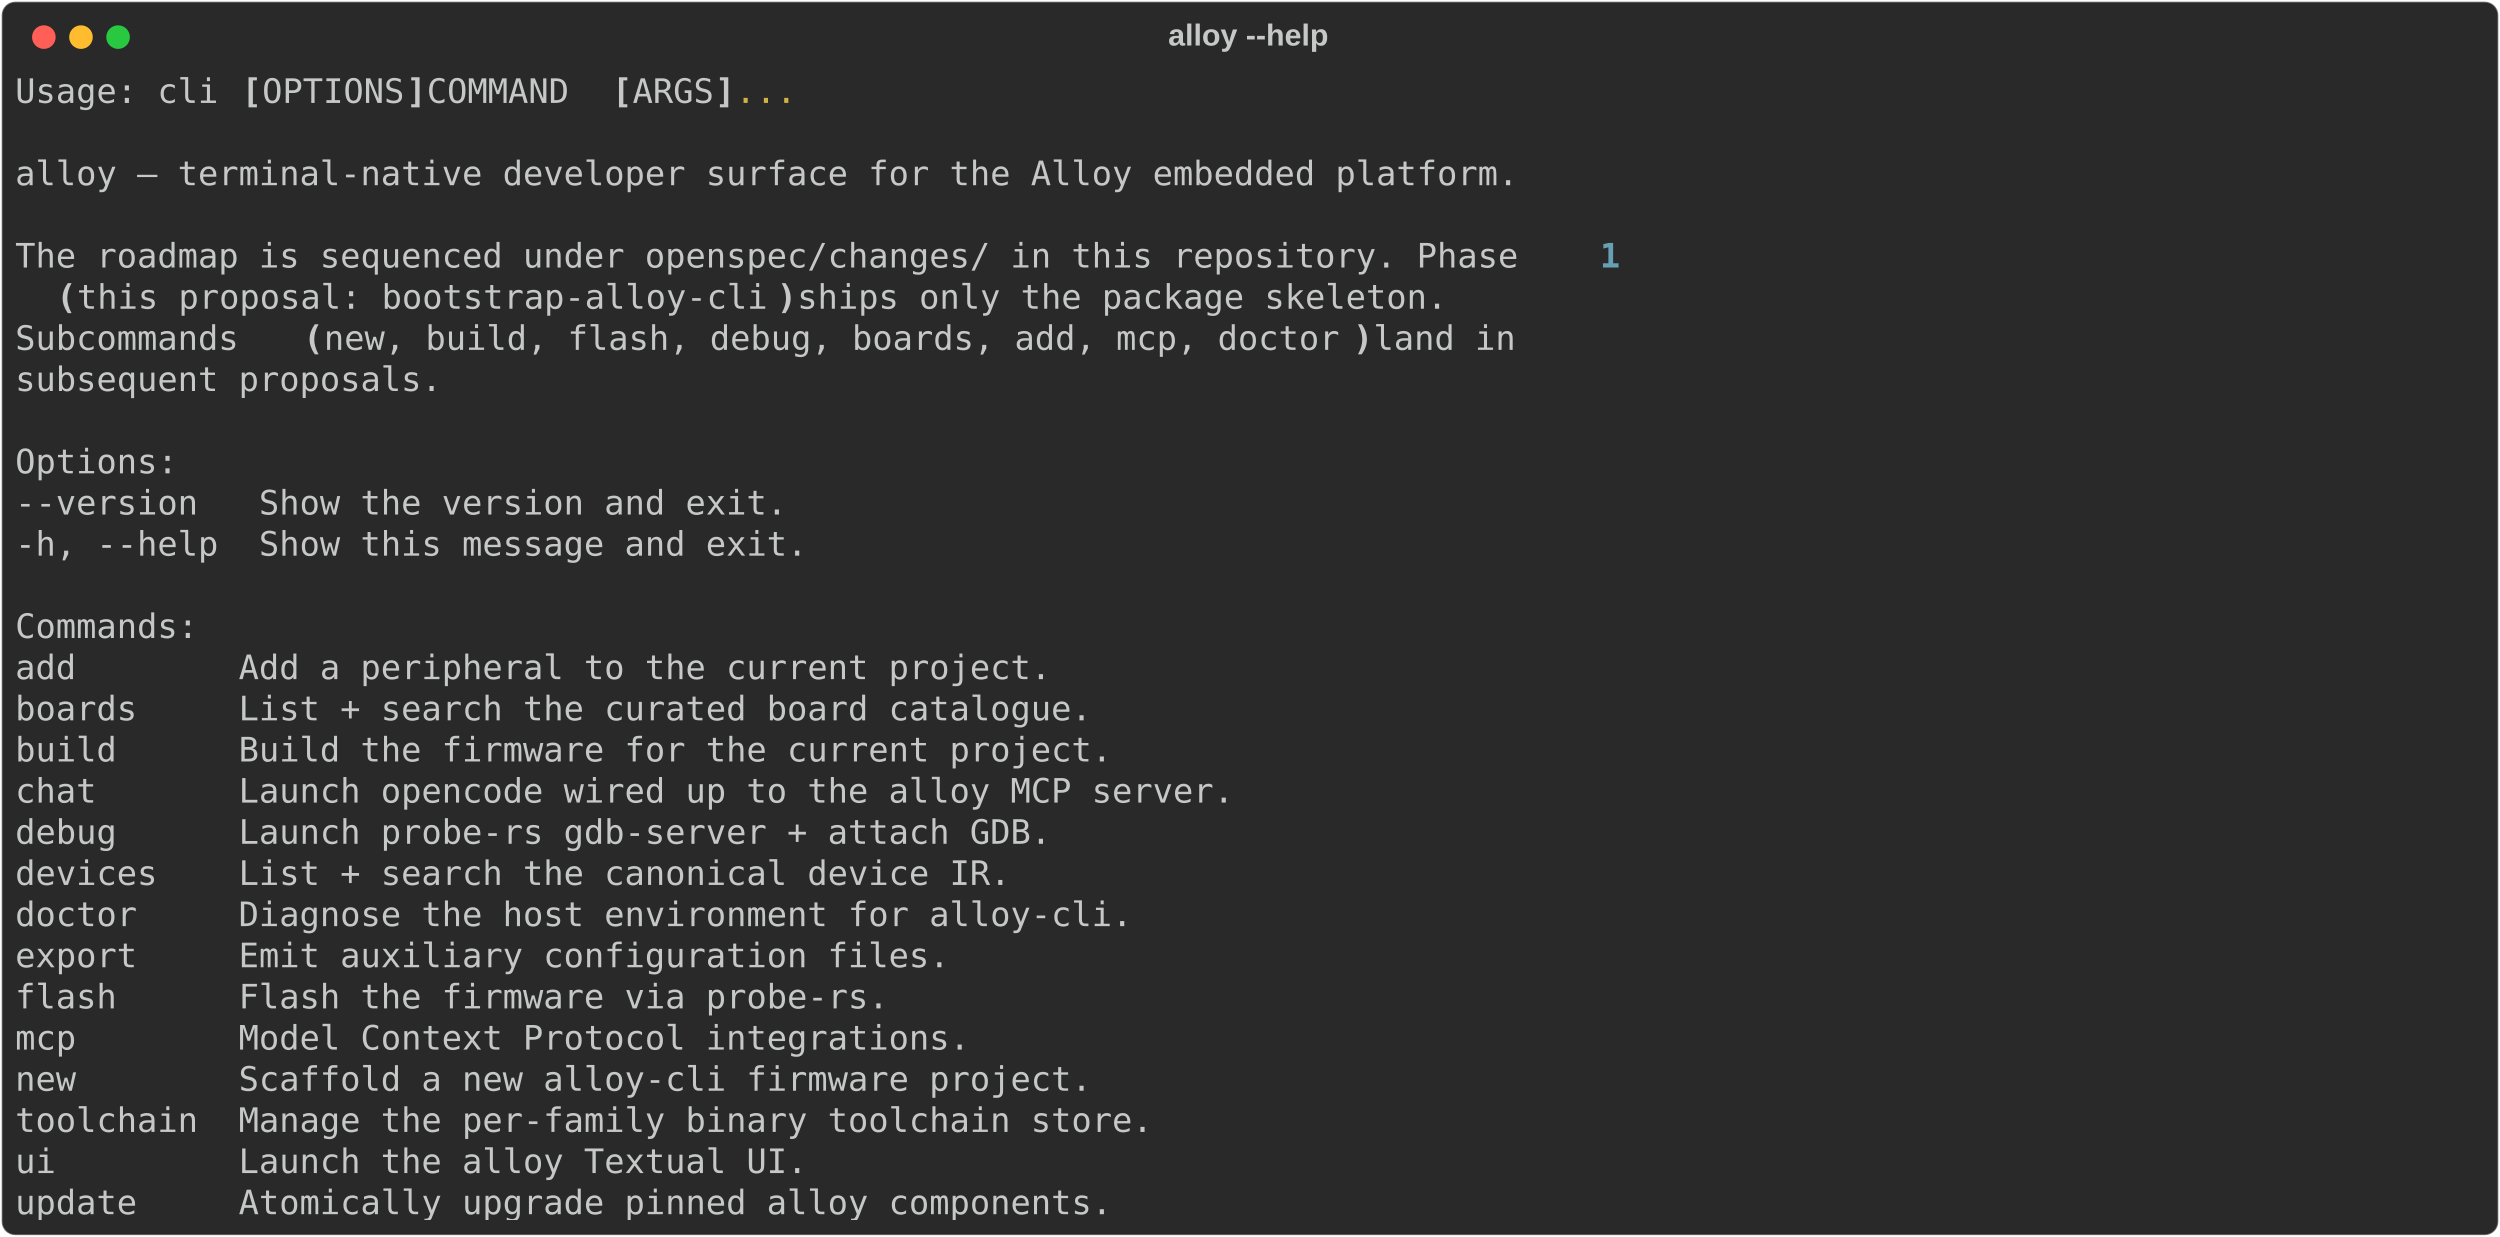
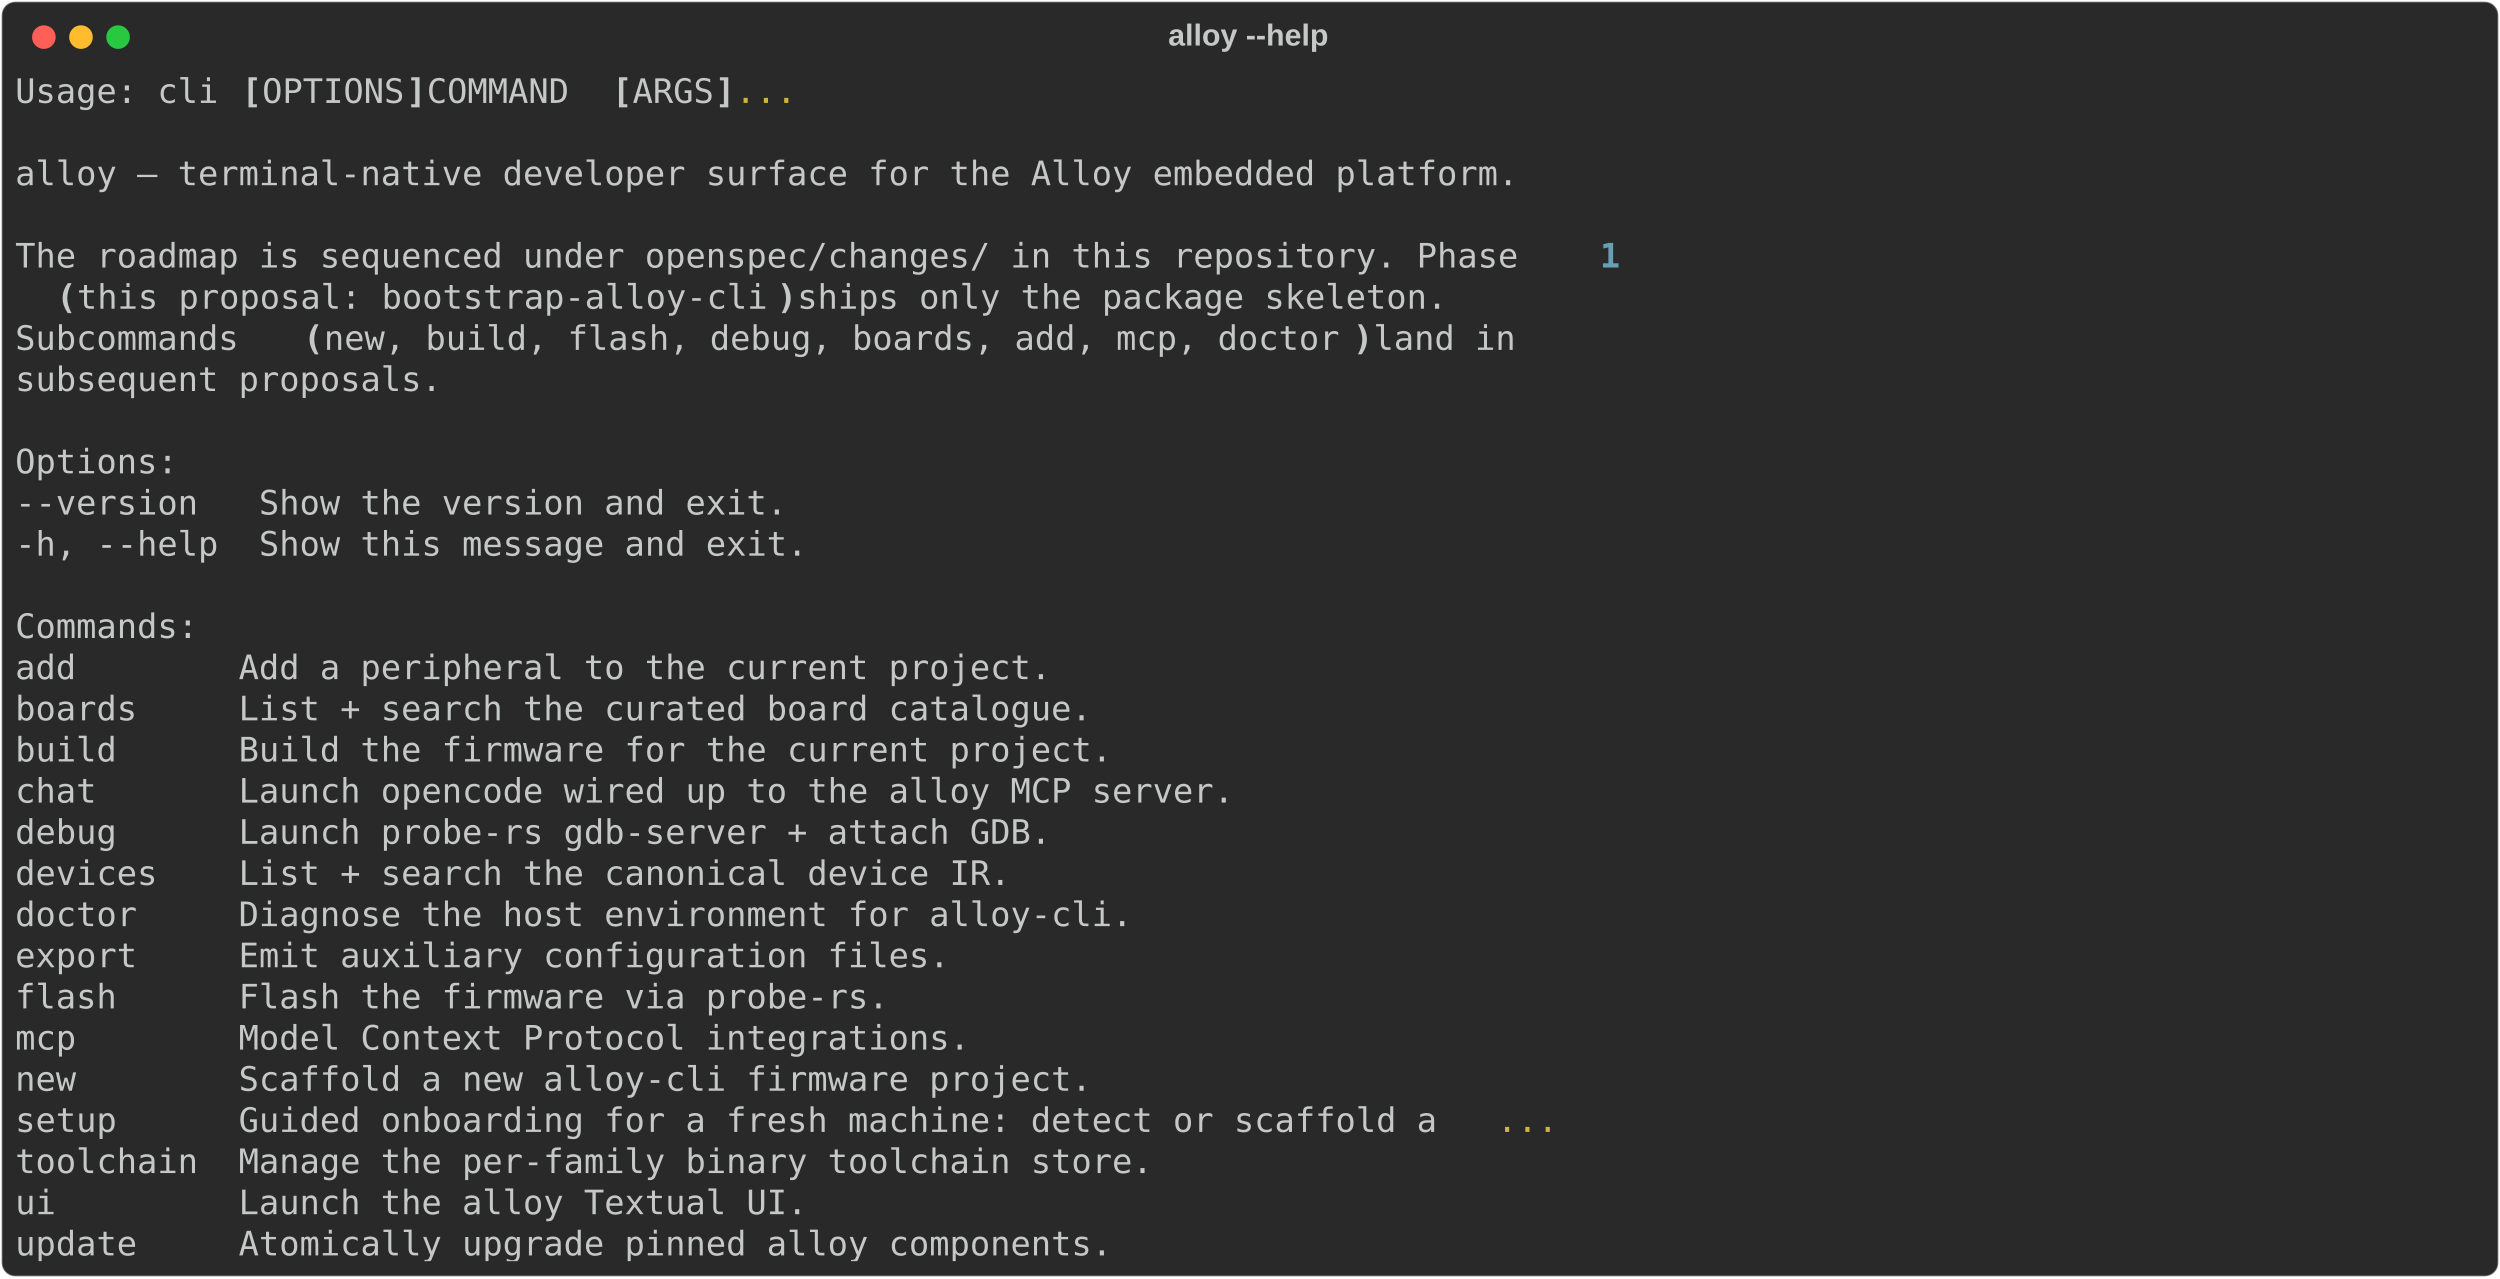
- <svg xmlns="http://www.w3.org/2000/svg" class="rich-terminal" viewBox="0 0 1482 733.2">
+ <svg xmlns="http://www.w3.org/2000/svg" class="rich-terminal" viewBox="0 0 1482 757.6">
  <style>

    @font-face {
        font-family: "Fira Code";
        src: local("FiraCode-Regular"),
                url("https://cdnjs.cloudflare.com/ajax/libs/firacode/6.2.0/woff2/FiraCode-Regular.woff2") format("woff2"),
                url("https://cdnjs.cloudflare.com/ajax/libs/firacode/6.2.0/woff/FiraCode-Regular.woff") format("woff");
        font-style: normal;
        font-weight: 400;
    }
    @font-face {
        font-family: "Fira Code";
        src: local("FiraCode-Bold"),
                url("https://cdnjs.cloudflare.com/ajax/libs/firacode/6.2.0/woff2/FiraCode-Bold.woff2") format("woff2"),
                url("https://cdnjs.cloudflare.com/ajax/libs/firacode/6.2.0/woff/FiraCode-Bold.woff") format("woff");
        font-style: bold;
        font-weight: 700;
    }

    .terminal-matrix {
        font-family: Fira Code, monospace;
        font-size: 20px;
        line-height: 24.4px;
        font-variant-east-asian: full-width;
    }

    .terminal-title {
        font-size: 18px;
        font-weight: bold;
        font-family: arial;
    }

    .terminal-r1 { fill: #c5c8c6 }
.terminal-r2 { fill: #c5c8c6;font-weight: bold }
.terminal-r3 { fill: #d0b344 }
.terminal-r4 { fill: #68a0b3;font-weight: bold }
    </style>
  <defs>
    <clipPath id="terminal-clip-terminal">
-       <rect x="0" y="0" width="1463.0" height="682.2" />
+       <rect x="0" y="0" width="1463.0" height="706.6" />
    </clipPath>
    <clipPath id="terminal-line-0">
      <rect x="0" y="1.5" width="1464" height="24.65" />
    </clipPath>
    <clipPath id="terminal-line-1">
      <rect x="0" y="25.9" width="1464" height="24.65" />
    </clipPath>
    <clipPath id="terminal-line-2">
      <rect x="0" y="50.3" width="1464" height="24.65" />
    </clipPath>
    <clipPath id="terminal-line-3">
      <rect x="0" y="74.7" width="1464" height="24.65" />
    </clipPath>
    <clipPath id="terminal-line-4">
      <rect x="0" y="99.1" width="1464" height="24.65" />
    </clipPath>
    <clipPath id="terminal-line-5">
      <rect x="0" y="123.5" width="1464" height="24.65" />
    </clipPath>
    <clipPath id="terminal-line-6">
      <rect x="0" y="147.9" width="1464" height="24.65" />
    </clipPath>
    <clipPath id="terminal-line-7">
      <rect x="0" y="172.3" width="1464" height="24.65" />
    </clipPath>
    <clipPath id="terminal-line-8">
      <rect x="0" y="196.7" width="1464" height="24.65" />
    </clipPath>
    <clipPath id="terminal-line-9">
      <rect x="0" y="221.1" width="1464" height="24.65" />
    </clipPath>
    <clipPath id="terminal-line-10">
      <rect x="0" y="245.5" width="1464" height="24.65" />
    </clipPath>
    <clipPath id="terminal-line-11">
      <rect x="0" y="269.9" width="1464" height="24.65" />
    </clipPath>
    <clipPath id="terminal-line-12">
      <rect x="0" y="294.3" width="1464" height="24.65" />
    </clipPath>
    <clipPath id="terminal-line-13">
      <rect x="0" y="318.7" width="1464" height="24.65" />
    </clipPath>
    <clipPath id="terminal-line-14">
      <rect x="0" y="343.1" width="1464" height="24.65" />
    </clipPath>
    <clipPath id="terminal-line-15">
      <rect x="0" y="367.5" width="1464" height="24.65" />
    </clipPath>
    <clipPath id="terminal-line-16">
      <rect x="0" y="391.9" width="1464" height="24.65" />
    </clipPath>
    <clipPath id="terminal-line-17">
      <rect x="0" y="416.3" width="1464" height="24.65" />
    </clipPath>
    <clipPath id="terminal-line-18">
      <rect x="0" y="440.7" width="1464" height="24.65" />
    </clipPath>
    <clipPath id="terminal-line-19">
      <rect x="0" y="465.1" width="1464" height="24.65" />
    </clipPath>
    <clipPath id="terminal-line-20">
      <rect x="0" y="489.5" width="1464" height="24.65" />
    </clipPath>
    <clipPath id="terminal-line-21">
      <rect x="0" y="513.9" width="1464" height="24.65" />
    </clipPath>
    <clipPath id="terminal-line-22">
      <rect x="0" y="538.3" width="1464" height="24.65" />
    </clipPath>
    <clipPath id="terminal-line-23">
      <rect x="0" y="562.7" width="1464" height="24.65" />
    </clipPath>
    <clipPath id="terminal-line-24">
      <rect x="0" y="587.1" width="1464" height="24.65" />
    </clipPath>
    <clipPath id="terminal-line-25">
      <rect x="0" y="611.5" width="1464" height="24.65" />
    </clipPath>
    <clipPath id="terminal-line-26">
      <rect x="0" y="635.9" width="1464" height="24.65" />
    </clipPath>
+     <clipPath id="terminal-line-27">
+       <rect x="0" y="660.3" width="1464" height="24.65" />
+     </clipPath>
  </defs>
-   <rect fill="#292929" stroke="rgba(255,255,255,0.35)" stroke-width="1" x="1" y="1" width="1480" height="731.2" rx="8" />
+   <rect fill="#292929" stroke="rgba(255,255,255,0.35)" stroke-width="1" x="1" y="1" width="1480" height="755.6" rx="8" />
  <text class="terminal-title" fill="#c5c8c6" text-anchor="middle" x="740" y="27">alloy --help</text>
  <g transform="translate(26,22)">
    <circle cx="0" cy="0" r="7" fill="#ff5f57" />
    <circle cx="22" cy="0" r="7" fill="#febc2e" />
    <circle cx="44" cy="0" r="7" fill="#28c840" />
  </g>
  <g transform="translate(9, 41)" clip-path="url(#terminal-clip-terminal)">
    <g class="terminal-matrix">
      <text class="terminal-r1" x="0" y="20" textLength="134.2" clip-path="url(#terminal-line-0)">Usage: cli </text>
      <text class="terminal-r2" x="134.2" y="20" textLength="12.2" clip-path="url(#terminal-line-0)">[</text>
      <text class="terminal-r1" x="146.4" y="20" textLength="85.4" clip-path="url(#terminal-line-0)">OPTIONS</text>
      <text class="terminal-r2" x="231.8" y="20" textLength="12.2" clip-path="url(#terminal-line-0)">]</text>
      <text class="terminal-r1" x="244" y="20" textLength="109.8" clip-path="url(#terminal-line-0)"> COMMAND </text>
      <text class="terminal-r2" x="353.8" y="20" textLength="12.2" clip-path="url(#terminal-line-0)">[</text>
      <text class="terminal-r1" x="366" y="20" textLength="48.8" clip-path="url(#terminal-line-0)">ARGS</text>
      <text class="terminal-r2" x="414.8" y="20" textLength="12.2" clip-path="url(#terminal-line-0)">]</text>
      <text class="terminal-r3" x="427" y="20" textLength="36.6" clip-path="url(#terminal-line-0)">...</text>
      <text class="terminal-r1" x="1464" y="20" textLength="12.2" clip-path="url(#terminal-line-0)">
</text>
      <text class="terminal-r1" x="1464" y="44.4" textLength="12.2" clip-path="url(#terminal-line-1)">
</text>
      <text class="terminal-r1" x="0" y="68.8" textLength="927.2" clip-path="url(#terminal-line-2)">  alloy — terminal-native developer surface for the Alloy embedded platform.</text>
      <text class="terminal-r1" x="1464" y="68.8" textLength="12.2" clip-path="url(#terminal-line-2)">
</text>
      <text class="terminal-r1" x="1464" y="93.2" textLength="12.2" clip-path="url(#terminal-line-3)">
</text>
      <text class="terminal-r1" x="0" y="117.6" textLength="939.4" clip-path="url(#terminal-line-4)">  The roadmap is sequenced under openspec/changes/ in this repository. Phase </text>
      <text class="terminal-r4" x="939.4" y="117.6" textLength="12.2" clip-path="url(#terminal-line-4)">1</text>
      <text class="terminal-r1" x="1464" y="117.6" textLength="12.2" clip-path="url(#terminal-line-4)">
</text>
      <text class="terminal-r2" x="24.4" y="142" textLength="12.2" clip-path="url(#terminal-line-5)">(</text>
      <text class="terminal-r1" x="36.6" y="142" textLength="414.8" clip-path="url(#terminal-line-5)">this proposal: bootstrap-alloy-cli</text>
      <text class="terminal-r2" x="451.4" y="142" textLength="12.2" clip-path="url(#terminal-line-5)">)</text>
      <text class="terminal-r1" x="463.6" y="142" textLength="402.6" clip-path="url(#terminal-line-5)"> ships only the package skeleton.</text>
      <text class="terminal-r1" x="1464" y="142" textLength="12.2" clip-path="url(#terminal-line-5)">
</text>
      <text class="terminal-r1" x="0" y="166.4" textLength="170.8" clip-path="url(#terminal-line-6)">  Subcommands </text>
      <text class="terminal-r2" x="170.8" y="166.4" textLength="12.2" clip-path="url(#terminal-line-6)">(</text>
      <text class="terminal-r1" x="183" y="166.4" textLength="610" clip-path="url(#terminal-line-6)">new, build, flash, debug, boards, add, mcp, doctor</text>
      <text class="terminal-r2" x="793" y="166.4" textLength="12.2" clip-path="url(#terminal-line-6)">)</text>
      <text class="terminal-r1" x="805.2" y="166.4" textLength="97.6" clip-path="url(#terminal-line-6)"> land in</text>
      <text class="terminal-r1" x="1464" y="166.4" textLength="12.2" clip-path="url(#terminal-line-6)">
</text>
      <text class="terminal-r1" x="0" y="190.8" textLength="280.6" clip-path="url(#terminal-line-7)">  subsequent proposals.</text>
      <text class="terminal-r1" x="1464" y="190.8" textLength="12.2" clip-path="url(#terminal-line-7)">
</text>
      <text class="terminal-r1" x="1464" y="215.2" textLength="12.2" clip-path="url(#terminal-line-8)">
</text>
      <text class="terminal-r1" x="0" y="239.6" textLength="97.6" clip-path="url(#terminal-line-9)">Options:</text>
      <text class="terminal-r1" x="1464" y="239.6" textLength="12.2" clip-path="url(#terminal-line-9)">
</text>
      <text class="terminal-r1" x="0" y="264" textLength="488" clip-path="url(#terminal-line-10)">  --version   Show the version and exit.</text>
      <text class="terminal-r1" x="1464" y="264" textLength="12.2" clip-path="url(#terminal-line-10)">
</text>
      <text class="terminal-r1" x="0" y="288.4" textLength="500.2" clip-path="url(#terminal-line-11)">  -h, --help  Show this message and exit.</text>
      <text class="terminal-r1" x="1464" y="288.4" textLength="12.2" clip-path="url(#terminal-line-11)">
</text>
      <text class="terminal-r1" x="1464" y="312.8" textLength="12.2" clip-path="url(#terminal-line-12)">
</text>
      <text class="terminal-r1" x="0" y="337.2" textLength="109.8" clip-path="url(#terminal-line-13)">Commands:</text>
      <text class="terminal-r1" x="1464" y="337.2" textLength="12.2" clip-path="url(#terminal-line-13)">
</text>
      <text class="terminal-r1" x="0" y="361.6" textLength="646.6" clip-path="url(#terminal-line-14)">  add        Add a peripheral to the current project.</text>
      <text class="terminal-r1" x="1464" y="361.6" textLength="12.2" clip-path="url(#terminal-line-14)">
</text>
      <text class="terminal-r1" x="0" y="386" textLength="671" clip-path="url(#terminal-line-15)">  boards     List + search the curated board catalogue.</text>
      <text class="terminal-r1" x="1464" y="386" textLength="12.2" clip-path="url(#terminal-line-15)">
</text>
      <text class="terminal-r1" x="0" y="410.4" textLength="683.2" clip-path="url(#terminal-line-16)">  build      Build the firmware for the current project.</text>
      <text class="terminal-r1" x="1464" y="410.4" textLength="12.2" clip-path="url(#terminal-line-16)">
</text>
      <text class="terminal-r1" x="0" y="434.8" textLength="756.4" clip-path="url(#terminal-line-17)">  chat       Launch opencode wired up to the alloy MCP server.</text>
      <text class="terminal-r1" x="1464" y="434.8" textLength="12.2" clip-path="url(#terminal-line-17)">
</text>
      <text class="terminal-r1" x="0" y="459.2" textLength="646.6" clip-path="url(#terminal-line-18)">  debug      Launch probe-rs gdb-server + attach GDB.</text>
      <text class="terminal-r1" x="1464" y="459.2" textLength="12.2" clip-path="url(#terminal-line-18)">
</text>
      <text class="terminal-r1" x="0" y="483.6" textLength="622.2" clip-path="url(#terminal-line-19)">  devices    List + search the canonical device IR.</text>
      <text class="terminal-r1" x="1464" y="483.6" textLength="12.2" clip-path="url(#terminal-line-19)">
</text>
      <text class="terminal-r1" x="0" y="508" textLength="695.4" clip-path="url(#terminal-line-20)">  doctor     Diagnose the host environment for alloy-cli.</text>
      <text class="terminal-r1" x="1464" y="508" textLength="12.2" clip-path="url(#terminal-line-20)">
</text>
      <text class="terminal-r1" x="0" y="532.4" textLength="585.6" clip-path="url(#terminal-line-21)">  export     Emit auxiliary configuration files.</text>
      <text class="terminal-r1" x="1464" y="532.4" textLength="12.2" clip-path="url(#terminal-line-21)">
</text>
      <text class="terminal-r1" x="0" y="556.8" textLength="549" clip-path="url(#terminal-line-22)">  flash      Flash the firmware via probe-rs.</text>
      <text class="terminal-r1" x="1464" y="556.8" textLength="12.2" clip-path="url(#terminal-line-22)">
</text>
      <text class="terminal-r1" x="0" y="581.2" textLength="597.8" clip-path="url(#terminal-line-23)">  mcp        Model Context Protocol integrations.</text>
      <text class="terminal-r1" x="1464" y="581.2" textLength="12.2" clip-path="url(#terminal-line-23)">
</text>
      <text class="terminal-r1" x="0" y="605.6" textLength="671" clip-path="url(#terminal-line-24)">  new        Scaffold a new alloy-cli firmware project.</text>
      <text class="terminal-r1" x="1464" y="605.6" textLength="12.2" clip-path="url(#terminal-line-24)">
</text>
-       <text class="terminal-r1" x="0" y="630" textLength="707.6" clip-path="url(#terminal-line-25)">  toolchain  Manage the per-family binary toolchain store.</text>
+       <text class="terminal-r1" x="0" y="630" textLength="878.4" clip-path="url(#terminal-line-25)">  setup      Guided onboarding for a fresh machine: detect or scaffold a</text>
+       <text class="terminal-r3" x="878.4" y="630" textLength="36.6" clip-path="url(#terminal-line-25)">...</text>
      <text class="terminal-r1" x="1464" y="630" textLength="12.2" clip-path="url(#terminal-line-25)">
</text>
-       <text class="terminal-r1" x="0" y="654.4" textLength="500.2" clip-path="url(#terminal-line-26)">  ui         Launch the alloy Textual UI.</text>
+       <text class="terminal-r1" x="0" y="654.4" textLength="707.6" clip-path="url(#terminal-line-26)">  toolchain  Manage the per-family binary toolchain store.</text>
      <text class="terminal-r1" x="1464" y="654.4" textLength="12.2" clip-path="url(#terminal-line-26)">
</text>
-       <text class="terminal-r1" x="0" y="678.8" textLength="683.2" clip-path="url(#terminal-line-27)">  update     Atomically upgrade pinned alloy components.</text>
+       <text class="terminal-r1" x="0" y="678.8" textLength="500.2" clip-path="url(#terminal-line-27)">  ui         Launch the alloy Textual UI.</text>
      <text class="terminal-r1" x="1464" y="678.8" textLength="12.2" clip-path="url(#terminal-line-27)">
+ </text>
+       <text class="terminal-r1" x="0" y="703.2" textLength="683.2" clip-path="url(#terminal-line-28)">  update     Atomically upgrade pinned alloy components.</text>
+       <text class="terminal-r1" x="1464" y="703.2" textLength="12.2" clip-path="url(#terminal-line-28)">
</text>
    </g>
  </g>
</svg>
